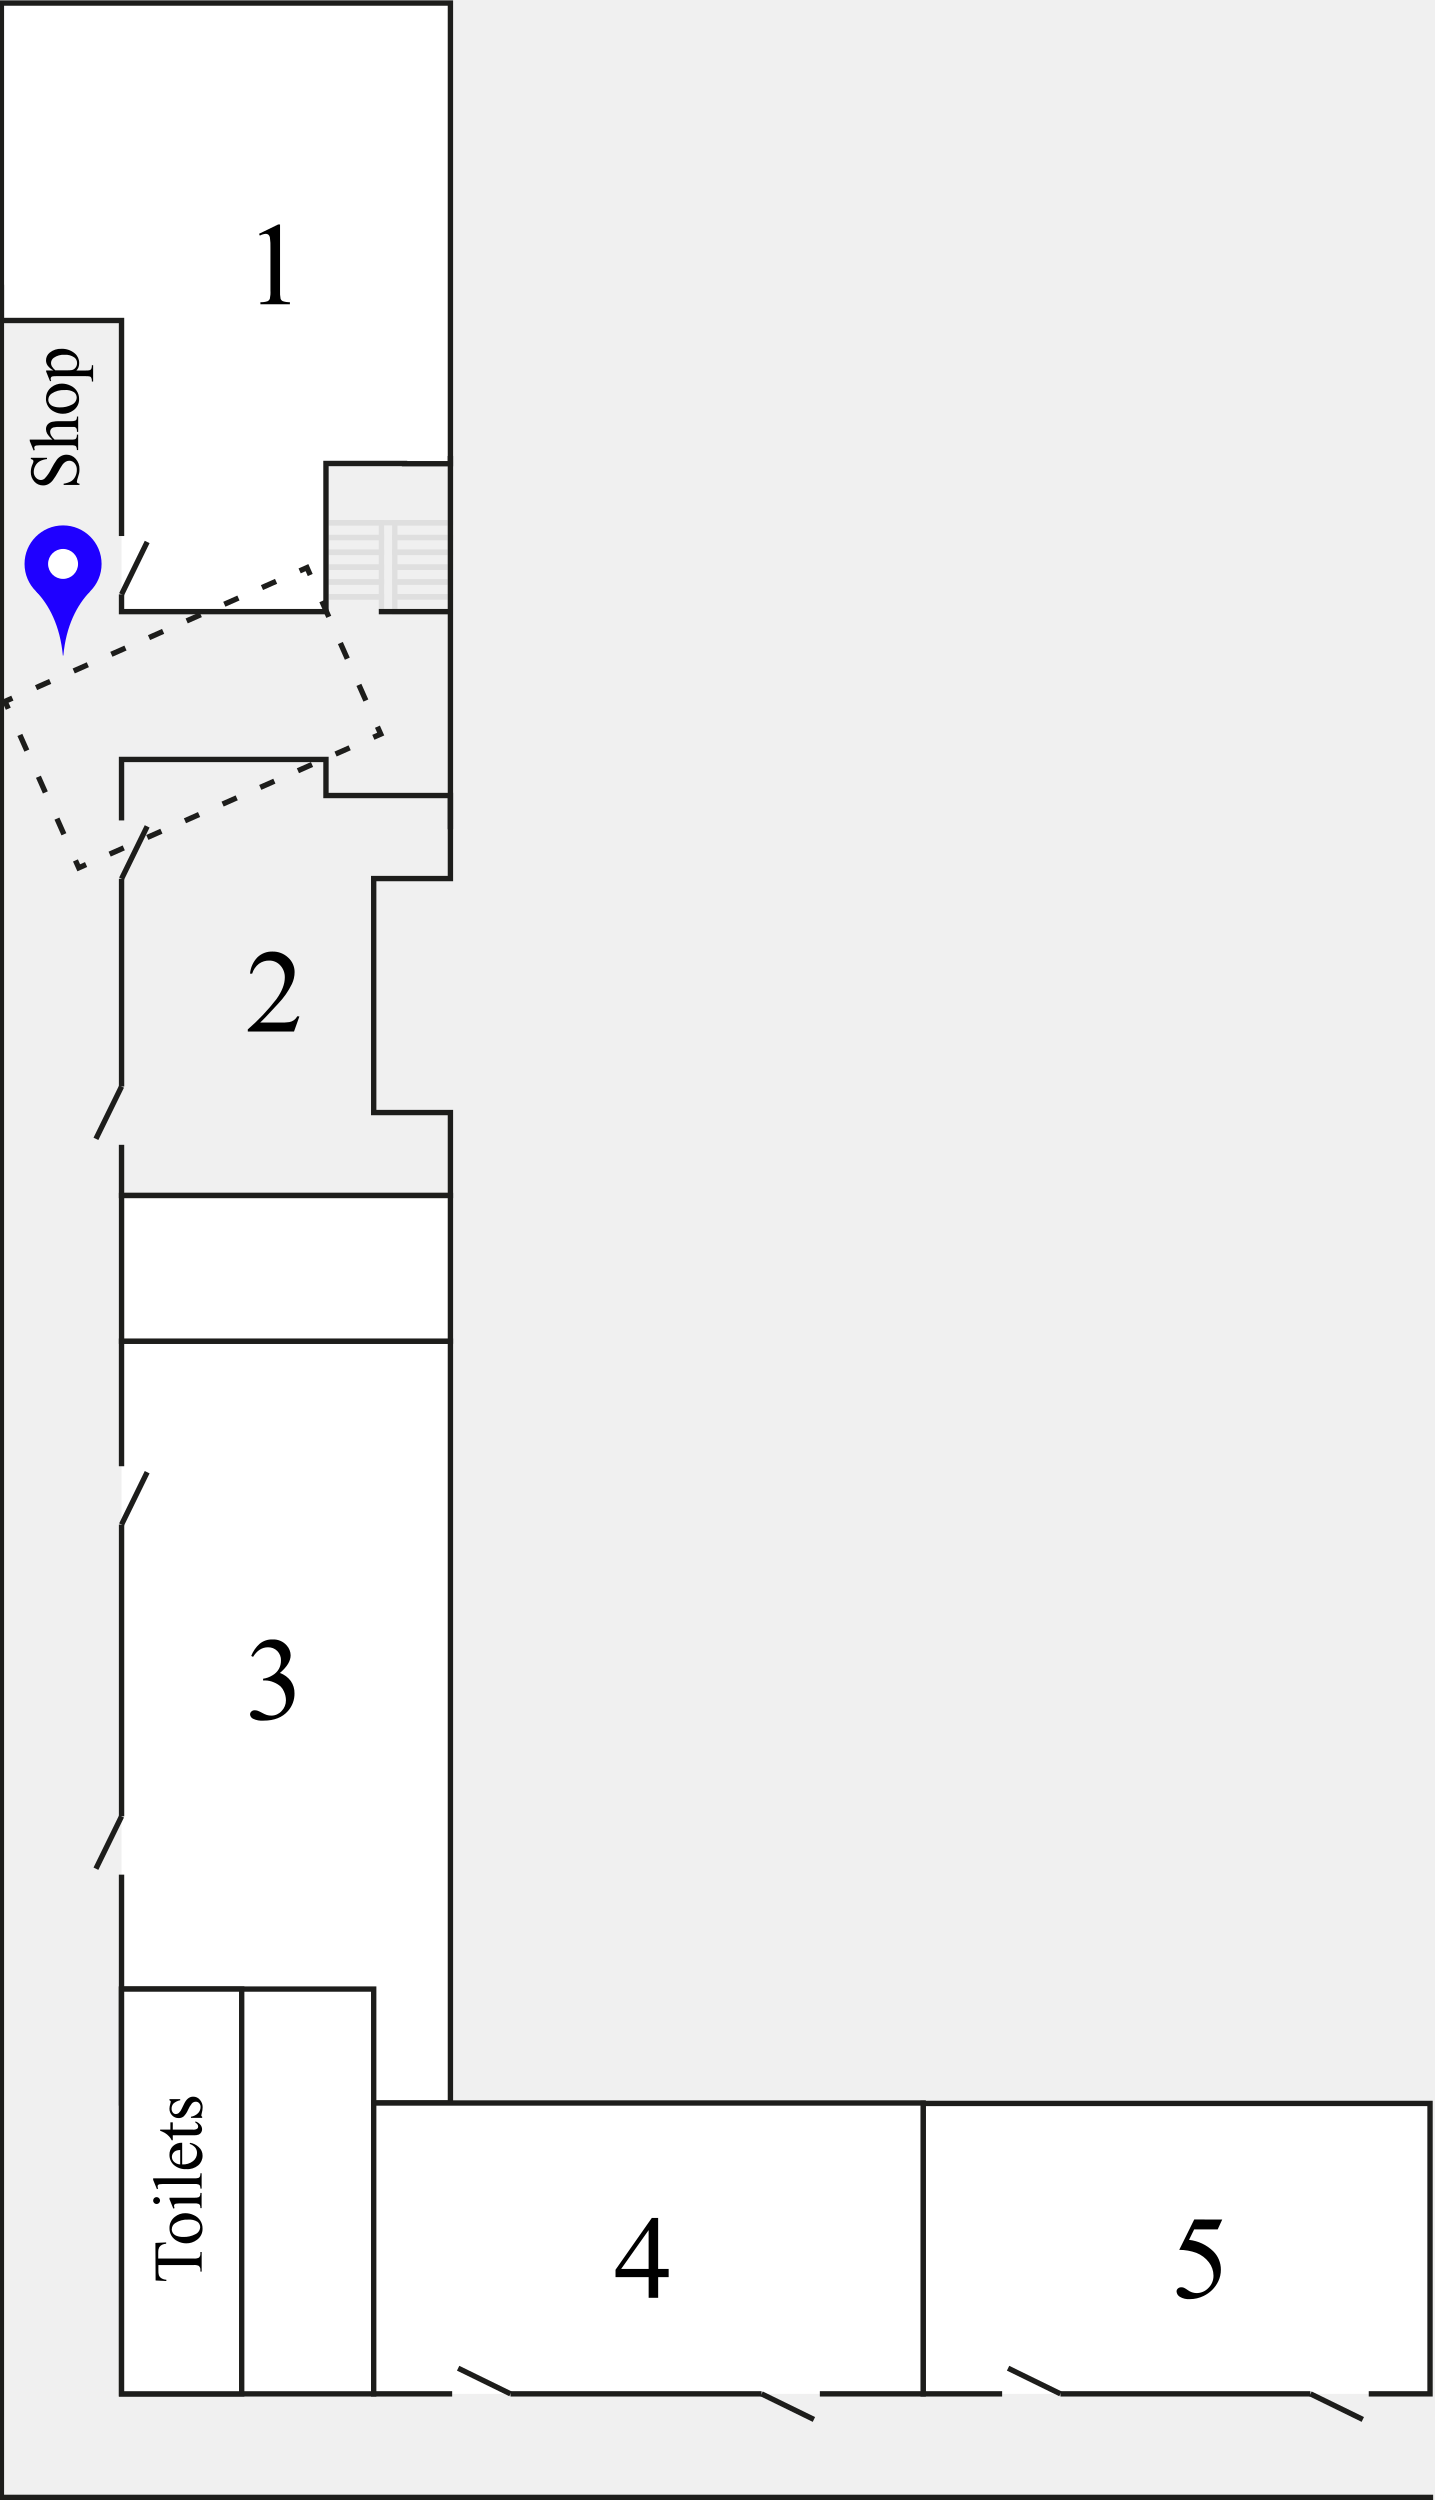
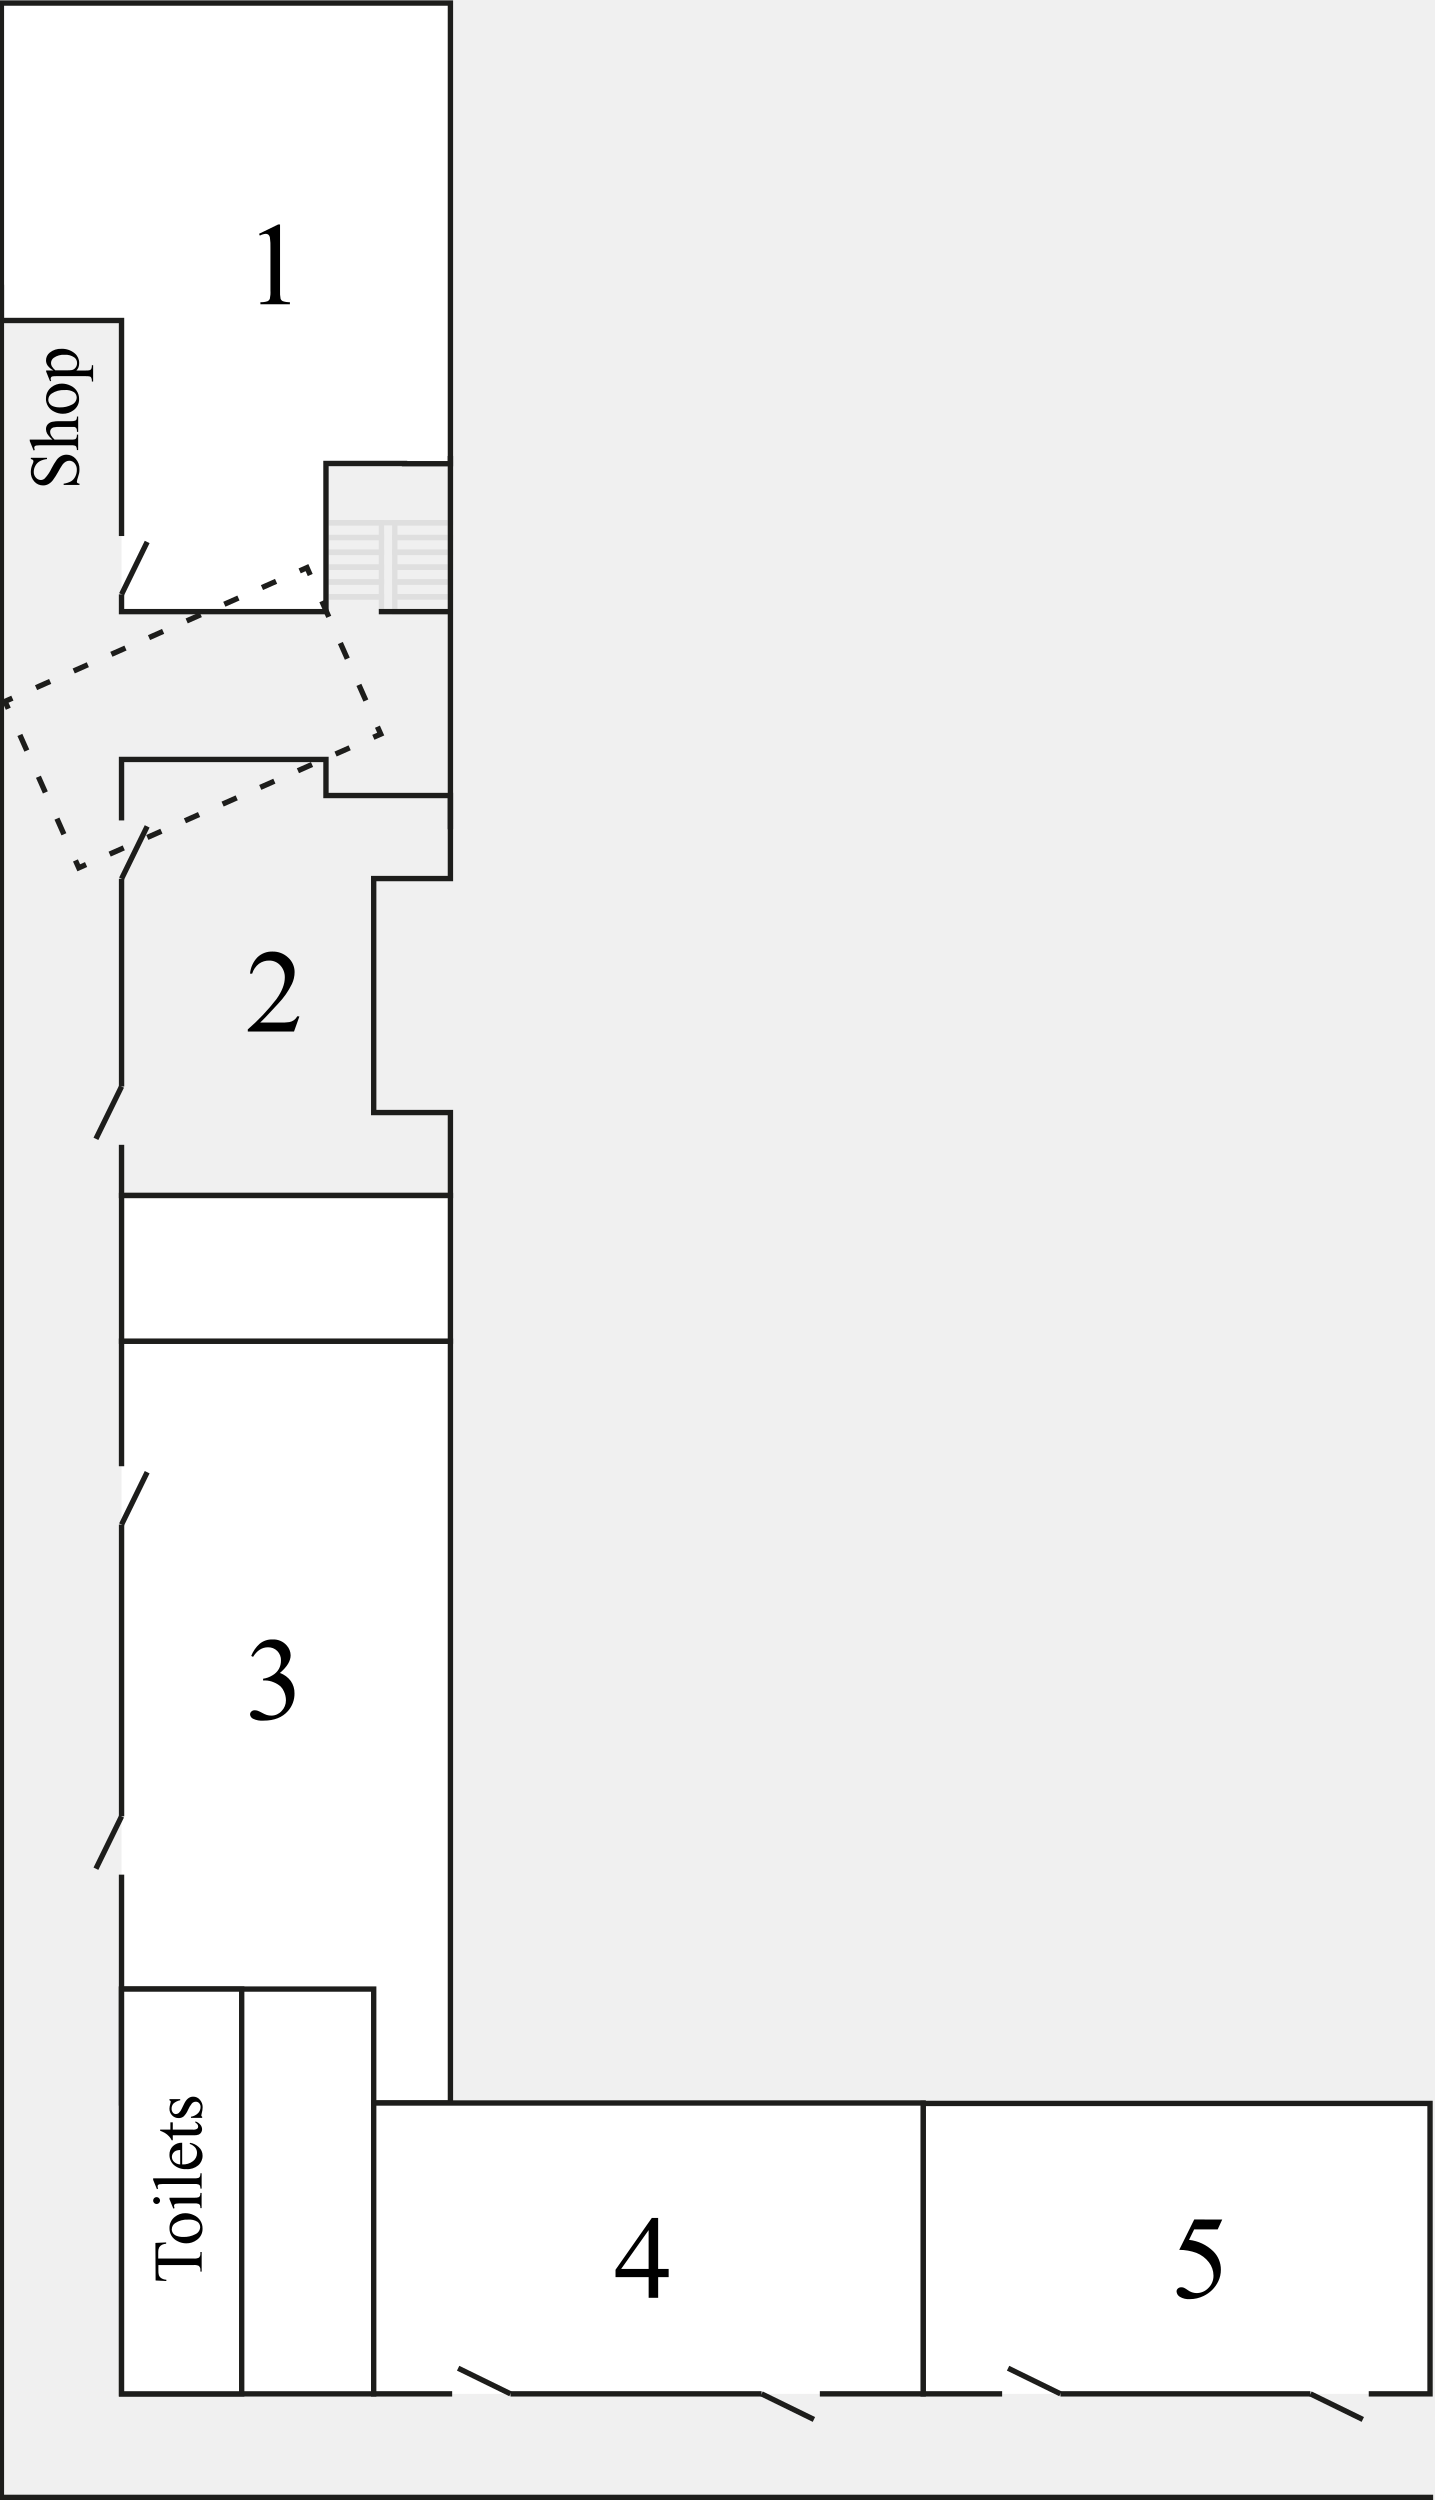
<svg xmlns="http://www.w3.org/2000/svg" id="Layer_3" data-name="Layer 3" viewBox="0 0 534.36 931.24">
  <defs>
-     <style>.cls-1,.cls-8{fill:#fff}.cls-1,.cls-3,.cls-4,.cls-5,.cls-6{stroke:#1d1d1b}.cls-1,.cls-2,.cls-3,.cls-4,.cls-5,.cls-6{stroke-miterlimit:10;stroke-width:2px}.cls-2,.cls-3,.cls-5,.cls-6{fill:none}.cls-2{stroke:#dfdfdf}.cls-4{fill:#dfdfdf}.cls-5{stroke-dasharray:5.75 9.59}.cls-6{stroke-dasharray:6.39 10.66}.cls-7{fill:#1f00ff}</style>
+     <style>.cls-1{fill:#fff}.cls-1,.cls-3,.cls-4,.cls-5,.cls-6{stroke:#1d1d1b}.cls-1,.cls-2,.cls-3,.cls-4,.cls-5,.cls-6{stroke-miterlimit:10;stroke-width:2px}.cls-2,.cls-3,.cls-5,.cls-6{fill:none}.cls-2{stroke:#dfdfdf}.cls-4{fill:#dfdfdf}.cls-5{stroke-dasharray:5.75 9.59}.cls-6{stroke-dasharray:6.39 10.66}</style>
  </defs>
  <path class="cls-1" d="M373.29 891.7h-29.42V783.52h188.81V891.7h-22.83" />
  <path class="cls-2" transform="rotate(-90 157.42 225.07)" d="M154.66 214.71h5.52v20.72h-5.52z" />
  <path class="cls-2" d="M142.09 227.83v-5.52h-20.71v5.52" />
  <path class="cls-1" d="M45.27 698.3V783.36h122.51V499.58H45.27v46.59M45.28 567.89v108.69" />
  <path class="cls-1" transform="rotate(-90 92.24 816.31)" d="M16.85 769.35h150.78v93.92H16.85z" />
  <path class="cls-1" transform="rotate(-90 67.655 816.315)" d="M-7.73 793.93h150.78v44.76H-7.73z" />
  <path class="cls-1" d="M141.1 227.83h26.68M168.43 891.7H139.2V783.36h204.67V891.7h-38.48M488.12 891.7h-93.11" />
  <path class="cls-3" d="M45.27 426.44v18.89H167.78v-30.91H139.2v-87.16h28.58v-30.93h-46.36v-13.44H45.27v22.72" />
  <path class="cls-4" d="M45.28 327.33v77.39" />
  <path class="cls-2" transform="rotate(-90 157.42 219.55)" d="M154.66 209.19h5.52v20.72h-5.52z" />
  <path class="cls-2" transform="rotate(-90 157.42 214.03)" d="M154.66 203.67h5.52v20.72h-5.52z" />
  <path class="cls-2" transform="rotate(-90 157.415 208.515)" d="M154.66 198.15h5.52v20.72h-5.52z" />
  <path class="cls-2" transform="rotate(-90 157.415 202.995)" d="M154.66 192.63h5.52v20.72h-5.52z" />
  <path class="cls-2" transform="rotate(-90 157.415 197.475)" d="M154.66 187.11h5.52v20.72h-5.52z" />
  <path class="cls-2" transform="rotate(-90 131.735 219.555)" d="M128.98 209.19h5.52v20.72h-5.52z" />
  <path class="cls-2" transform="rotate(-90 131.735 214.035)" d="M128.98 203.67h5.52v20.72h-5.52z" />
  <path class="cls-2" transform="rotate(-90 131.735 208.515)" d="M128.98 198.15h5.52v20.72h-5.52z" />
  <path class="cls-2" transform="rotate(-90 131.735 202.995)" d="M128.98 192.63h5.52v20.72h-5.52z" />
  <path class="cls-2" transform="rotate(-90 131.735 197.475)" d="M128.98 187.11h5.52v20.72h-5.52z" />
  <path class="cls-1" transform="rotate(-90 106.525 472.455)" d="M79.4 411.21h54.26v122.5H79.4z" />
  <path class="cls-2" transform="rotate(-90 144.575 183.725)" d="M133.58 160.52h21.98v46.4h-21.98z" />
  <path d="M57.89 835.48l4-.19v.48a4.86 4.86 0 0 0-1.52.38 2.55 2.55 0 0 0-1.08 1 3.65 3.65 0 0 0-.35 1.72v2.42h13.18a3.52 3.52 0 0 0 2-.34 1.91 1.91 0 0 0 .53-1.49v-.6h.47v7.3h-.47v-.61a1.75 1.75 0 0 0-.66-1.55 3.85 3.85 0 0 0-1.85-.28H59v2.07a5.78 5.78 0 0 0 .18 1.71 2.35 2.35 0 0 0 .93 1.13 3.75 3.75 0 0 0 1.85.56v.48l-4-.2zM63.13 830a5.15 5.15 0 0 1 2-4.24 6.16 6.16 0 0 1 3.94-1.36 7.42 7.42 0 0 1 3.16.75 5.32 5.32 0 0 1 3.22 5 4.93 4.93 0 0 1-2.09 4.18 6.48 6.48 0 0 1-4 1.31 7 7 0 0 1-3.18-.79 5.41 5.41 0 0 1-2.34-2.09 5.36 5.36 0 0 1-.71-2.76zm.83.39a2.65 2.65 0 0 0 .4 1.35 2.81 2.81 0 0 0 1.4 1.1 6.75 6.75 0 0 0 2.58.42 9 9 0 0 0 4.38-1 3 3 0 0 0 1.84-2.66 2.48 2.48 0 0 0-1-2 5.77 5.77 0 0 0-3.49-.8 8 8 0 0 0-4.87 1.33 2.75 2.75 0 0 0-1.2 2.22zM57.05 819.69a1.28 1.28 0 0 1 1.28-1.28 1.26 1.26 0 0 1 .91.38 1.22 1.22 0 0 1 .38.91 1.29 1.29 0 1 1-2.58 0zm6.08-1.05h9.34a4.29 4.29 0 0 0 1.45-.16 1.11 1.11 0 0 0 .54-.47 2.5 2.5 0 0 0 .18-1.14h.46v5.65h-.46a2.62 2.62 0 0 0-.17-1.14 1.12 1.12 0 0 0-.55-.46 4.08 4.08 0 0 0-1.46-.17H68a15.86 15.86 0 0 0-2.45.11 1 1 0 0 0-.56.28.79.79 0 0 0-.16.52 2.54 2.54 0 0 0 .19.86l-.46.18-1.42-3.5zM57.05 811.42h15.43a4.19 4.19 0 0 0 1.45-.16 1.13 1.13 0 0 0 .54-.49 2.82 2.82 0 0 0 .18-1.23h.46v5.7h-.46a2.46 2.46 0 0 0-.17-1.09 1.1 1.1 0 0 0-.55-.46 4.24 4.24 0 0 0-1.46-.17H61.91a18.23 18.23 0 0 0-2.42.09 1.06 1.06 0 0 0-.62.29.76.76 0 0 0-.17.5 2.39 2.39 0 0 0 .2.84l-.44.22-1.41-3.46zM67.86 806.24a6 6 0 0 0 4.06-1.24 3.83 3.83 0 0 0 1.47-3 3.23 3.23 0 0 0-.63-2 4.64 4.64 0 0 0-2.15-1.42l.25-.39a6.05 6.05 0 0 1 3.14 1.57 4.14 4.14 0 0 1 1.46 3.24 4.69 4.69 0 0 1-1.63 3.59 6.25 6.25 0 0 1-4.39 1.41 6.63 6.63 0 0 1-4.65-1.53 5 5 0 0 1-1.67-3.84 4.29 4.29 0 0 1 1.29-3.21 4.72 4.72 0 0 1 3.45-1.26zm-.74 0v-5.38a5 5 0 0 0-1.57.27 2.52 2.52 0 0 0-1.12.95 2.38 2.38 0 0 0-.41 1.31 2.62 2.62 0 0 0 .82 1.89 3.55 3.55 0 0 0 2.28.96zM59.65 793.28h3.82v-2.72h.89v2.72h7.54a2.52 2.52 0 0 0 1.52-.32 1 1 0 0 0 .39-.83 1.46 1.46 0 0 0-.26-.81 1.67 1.67 0 0 0-.77-.61v-.5a4 4 0 0 1 1.87 1.26 2.71 2.71 0 0 1 .63 1.68 2.25 2.25 0 0 1-.32 1.14 2 2 0 0 1-.93.83 4.87 4.87 0 0 1-1.86.27h-7.81v1.84h-.42a4.8 4.8 0 0 0-.95-1.43 7.5 7.5 0 0 0-1.58-1.3 14.15 14.15 0 0 0-1.76-.81zM63.13 781.92h4v.42a5.15 5.15 0 0 0-2.54 1.24 2.79 2.79 0 0 0-.67 1.92 2.13 2.13 0 0 0 .47 1.43 1.36 1.36 0 0 0 1 .55 1.89 1.89 0 0 0 1.22-.41 4.51 4.51 0 0 0 1.1-1.6l.9-1.85q1.26-2.62 3.32-2.62a3.13 3.13 0 0 1 2.56 1.2 4.16 4.16 0 0 1 1 2.68 9.24 9.24 0 0 1-.38 2.44 2.5 2.5 0 0 0-.13.69.51.51 0 0 0 .33.46v.42h-4.18v-.42a4.72 4.72 0 0 0 2.68-1.36 3.28 3.28 0 0 0 .9-2.25 2 2 0 0 0-.51-1.43 1.64 1.64 0 0 0-1.24-.55 2 2 0 0 0-1.47.62A10.74 10.74 0 0 0 70 786a7.27 7.27 0 0 1-1.65 2.41 2.86 2.86 0 0 1-1.83.57 3.22 3.22 0 0 1-2.4-1 3.48 3.48 0 0 1-1-2.54 6 6 0 0 1 .29-1.66 3.93 3.93 0 0 0 .19-.86.5.5 0 0 0-.09-.32 1.21 1.21 0 0 0-.39-.27z" />
  <path class="cls-1" d="M45.27 221.39v6.44h76.15v-55.19h29.27v.09h17.09V1.14H.52v118.24h44.75v80.29" />
  <path d="M11.51 170.53h6v.47a7.43 7.43 0 0 0-2.73.82 4.26 4.26 0 0 0-1.61 1.68 4.65 4.65 0 0 0-.6 2.26 3.07 3.07 0 0 0 .81 2.18 2.46 2.46 0 0 0 1.83.86 2.17 2.17 0 0 0 1.43-.55 14.05 14.05 0 0 0 2.54-3.75 25.87 25.87 0 0 1 2-3.29 4.85 4.85 0 0 1 1.63-1.36 4.31 4.31 0 0 1 2-.48 4.46 4.46 0 0 1 3.37 1.52 5.49 5.49 0 0 1 1.42 3.9 8.27 8.27 0 0 1-.11 1.41 14.61 14.61 0 0 1-.46 1.63 7.29 7.29 0 0 0-.4 1.57.66.66 0 0 0 .19.5 1.51 1.51 0 0 0 .79.27v.47h-5.9v-.47a8.34 8.34 0 0 0 2.77-.89 4.26 4.26 0 0 0 1.53-1.71 5.3 5.3 0 0 0 .61-2.52 3.58 3.58 0 0 0-.84-2.51 2.59 2.59 0 0 0-2-.92 2.69 2.69 0 0 0-1.28.35 3.82 3.82 0 0 0-1.21 1.09 31.08 31.08 0 0 0-1.62 2.7 26.23 26.23 0 0 1-2 3.14 5.32 5.32 0 0 1-1.67 1.44 4 4 0 0 1-2 .48 4.24 4.24 0 0 1-3.19-1.42 5.07 5.07 0 0 1-1.34-3.62 7.25 7.25 0 0 1 .67-2.91 3 3 0 0 0 .32-1 .76.76 0 0 0-.2-.54 1.58 1.58 0 0 0-.79-.34zM11.06 163.76h8.51a9.78 9.78 0 0 1-2-2.23 3.49 3.49 0 0 1-.44-1.65 2.71 2.71 0 0 1 .55-1.7 3.22 3.22 0 0 1 1.71-1.05 12.11 12.11 0 0 1 3-.24h4.11a4.31 4.31 0 0 0 1.5-.19 1 1 0 0 0 .48-.43 2.43 2.43 0 0 0 .18-1.12h.46v5.71h-.46v-.27a1.9 1.9 0 0 0-.25-1.13 1.31 1.31 0 0 0-.73-.44 10.08 10.08 0 0 0-1.19 0h-4.12a9.9 9.9 0 0 0-2.5.2 1.69 1.69 0 0 0-.9.63 1.79 1.79 0 0 0-.3 1 2.93 2.93 0 0 0 .33 1.29 6.16 6.16 0 0 0 1.33 1.61h6.14a4.75 4.75 0 0 0 1.49-.13 1.08 1.08 0 0 0 .49-.49 2.82 2.82 0 0 0 .2-1.25h.46v5.76h-.46a2.58 2.58 0 0 0-.24-1.22.91.91 0 0 0-.48-.41 4.39 4.39 0 0 0-1.45-.15H16a17.75 17.75 0 0 0-2.45.09 1.09 1.09 0 0 0-.62.29.79.79 0 0 0-.17.53 3.08 3.08 0 0 0 .2.86l-.44.18-1.42-3.48zM17.14 148.49a5.15 5.15 0 0 1 2-4.24 6.16 6.16 0 0 1 3.94-1.36 7.42 7.42 0 0 1 3.16.75 5.32 5.32 0 0 1 3.22 5 4.93 4.93 0 0 1-2.09 4.18 6.49 6.49 0 0 1-4 1.31 7 7 0 0 1-3.18-.79 5.29 5.29 0 0 1-3.09-4.83zm.83.39a2.65 2.65 0 0 0 .4 1.35 2.81 2.81 0 0 0 1.4 1.1 6.75 6.75 0 0 0 2.58.42 9 9 0 0 0 4.38-1 3 3 0 0 0 1.84-2.66 2.48 2.48 0 0 0-1-2 5.77 5.77 0 0 0-3.49-.8 8 8 0 0 0-4.87 1.33 2.75 2.75 0 0 0-1.21 2.26zM18.64 142l-1.45-3.58V138h2.72a6.6 6.6 0 0 1-2.15-1.81 3.35 3.35 0 0 1-.62-1.91 3.68 3.68 0 0 1 1.37-2.92 6.48 6.48 0 0 1 4.37-1.43 7.27 7.27 0 0 1 5 1.73 4.57 4.57 0 0 1 1.61 3.58 4.48 4.48 0 0 1-.27 1.63 3.8 3.8 0 0 1-.76 1.14H32a4.7 4.7 0 0 0 1.52-.15 1.08 1.08 0 0 0 .51-.51 3.12 3.12 0 0 0 .19-1.31h.47v6.09h-.47v-.32a2.32 2.32 0 0 0-.27-1.19.92.92 0 0 0-.45-.37 5.45 5.45 0 0 0-1.58-.13h-11a6 6 0 0 0-1.43.1.86.86 0 0 0-.46.32 1 1 0 0 0-.15.6 2.28 2.28 0 0 0 .18.77zm2-4.06H25a9.31 9.31 0 0 0 1.85-.11 2.37 2.37 0 0 0 1.29-.87 2.69 2.69 0 0 0 .56-1.75 2.5 2.5 0 0 0-1-2.06 5.73 5.73 0 0 0-3.64-1A6.35 6.35 0 0 0 20 133.3a2.43 2.43 0 0 0-1 1.93 2.63 2.63 0 0 0 .3 1.21 7.07 7.07 0 0 0 1.36 1.56z" />
  <path class="cls-3" d="M167.78 169.84V308.9" />
  <path class="cls-1" d="M45.28 221.39l9.54-19.51M45.28 327.33l9.54-19.51M45.28 404.72l-9.55 19.5M45.28 676.58l-9.55 19.51M190.15 891.7l-19.5-9.55M283.67 891.7l19.51 9.54M488.13 891.7l19.51 9.54M395.01 891.7l-19.51-9.55M45.28 567.89l9.54-19.5" />
  <path class="cls-3" d="M115.56 214.19l-1.21-2.75-2.74 1.22" />
  <path class="cls-5" d="M102.84 216.54L9 258.11" />
  <path class="cls-3" d="M4.61 260.05l-2.74 1.21L3.09 264" />
  <path class="cls-6" d="M7.4 273.75l18.56 41.89" />
  <path class="cls-3" d="M28.11 320.51l1.22 2.74 2.74-1.21" />
  <path class="cls-5" d="M40.84 318.16l93.84-41.57" />
  <path class="cls-3" d="M139.06 274.65l2.75-1.21-1.22-2.75" />
  <path class="cls-6" d="M136.28 260.95l-18.56-41.89" />
  <path class="cls-3" d="M.52 106.04v824.23h533.32" />
-   <circle class="cls-7" cx="23.49" cy="210.06" r="14.35" />
-   <circle class="cls-8" cx="23.49" cy="210.06" r="5.58" />
-   <path class="cls-7" d="M23.6 244.18c1-11 5.09-18.86 10-23.9H13.41c4.87 5 9 12.92 10 23.9z" />
  <path d="M96.51 87.08l7.09-3.46h.71v24.6a13 13 0 0 0 .2 3.05 1.59 1.59 0 0 0 .85.92 7.21 7.21 0 0 0 2.62.37v.79H97v-.79a7.38 7.38 0 0 0 2.66-.35 1.76 1.76 0 0 0 .84-.84 11.39 11.39 0 0 0 .24-3.15V92.5a23.2 23.2 0 0 0-.21-4.08 1.73 1.73 0 0 0-.55-1 1.47 1.47 0 0 0-1-.32 5.73 5.73 0 0 0-2.21.67zM111.52 378.63l-2 5.61H92.3v-.79a77.62 77.62 0 0 0 10.7-11.31q3.09-4.38 3.09-8a6.34 6.34 0 0 0-1.7-4.55 5.41 5.41 0 0 0-4.06-1.78 6.34 6.34 0 0 0-3.88 1.19 7.29 7.29 0 0 0-2.52 3.68h-.79a10 10 0 0 1 2.76-6.1 7.72 7.72 0 0 1 5.55-2.13 8.21 8.21 0 0 1 5.92 2.28 7.21 7.21 0 0 1 2.37 5.37 10.4 10.4 0 0 1-1 4.43 29.21 29.21 0 0 1-5.16 7.37q-5.35 5.84-6.68 7h7.61a20.82 20.82 0 0 0 3.25-.17 4.25 4.25 0 0 0 1.69-.7 4.58 4.58 0 0 0 1.31-1.49zM93.58 616.83a11.83 11.83 0 0 1 3.15-4.54 7.11 7.11 0 0 1 4.74-1.6 6.55 6.55 0 0 1 5.37 2.28 5.57 5.57 0 0 1 1.42 3.63q0 3.18-4 6.57a8.66 8.66 0 0 1 4.06 3 7.79 7.79 0 0 1 1.38 4.6 9.67 9.67 0 0 1-2.41 6.55q-3.14 3.61-9.09 3.61a7.65 7.65 0 0 1-4-.73 2 2 0 0 1-1.06-1.57 1.46 1.46 0 0 1 .5-1.1 1.71 1.71 0 0 1 1.21-.47 3.73 3.73 0 0 1 1.1.17 13 13 0 0 1 1.65.78 10.48 10.48 0 0 0 1.78.81 5.9 5.9 0 0 0 1.7.24 5.11 5.11 0 0 0 3.81-1.7 5.62 5.62 0 0 0 1.62-4 7.75 7.75 0 0 0-.75-3.31 5.9 5.9 0 0 0-1.22-1.83 8.93 8.93 0 0 0-2.54-1.56 8.2 8.2 0 0 0-3.29-.7H98v-.64a8.86 8.86 0 0 0 3.41-1.22 6.47 6.47 0 0 0 2.48-2.43 6.4 6.4 0 0 0 .77-3.12 4.8 4.8 0 0 0-1.39-3.58 4.72 4.72 0 0 0-3.45-1.36q-3.33 0-5.56 3.57zM249.07 845.17v3.05h-3.91v7.69h-3.54v-7.69h-12.34v-2.75l13.51-19.29h2.36v19zm-7.46 0v-14.46l-10.23 14.46zM455.27 826.78l-1.68 3.65h-8.77l-1.91 3.91a15.35 15.35 0 0 1 9 4.23 9.51 9.51 0 0 1 2.86 6.88 9.74 9.74 0 0 1-.93 4.25 11.48 11.48 0 0 1-2.35 3.33 12 12 0 0 1-3.16 2.21 11.63 11.63 0 0 1-5.07 1.18 6.44 6.44 0 0 1-3.81-.89 2.49 2.49 0 0 1-1.19-2 1.42 1.42 0 0 1 .49-1.06A1.75 1.75 0 0 1 440 852a2.57 2.57 0 0 1 1 .17 9.08 9.08 0 0 1 1.43.88 5.68 5.68 0 0 0 3.27 1.12 6.06 6.06 0 0 0 4.42-1.9 6.3 6.3 0 0 0 1.9-4.63 8.12 8.12 0 0 0-1.7-4.93 10.9 10.9 0 0 0-4.68-3.53 19 19 0 0 0-6.38-1.12l5.59-11.32z" />
  <path class="cls-1" d="M283.68 891.7h-93.53" />
</svg>
